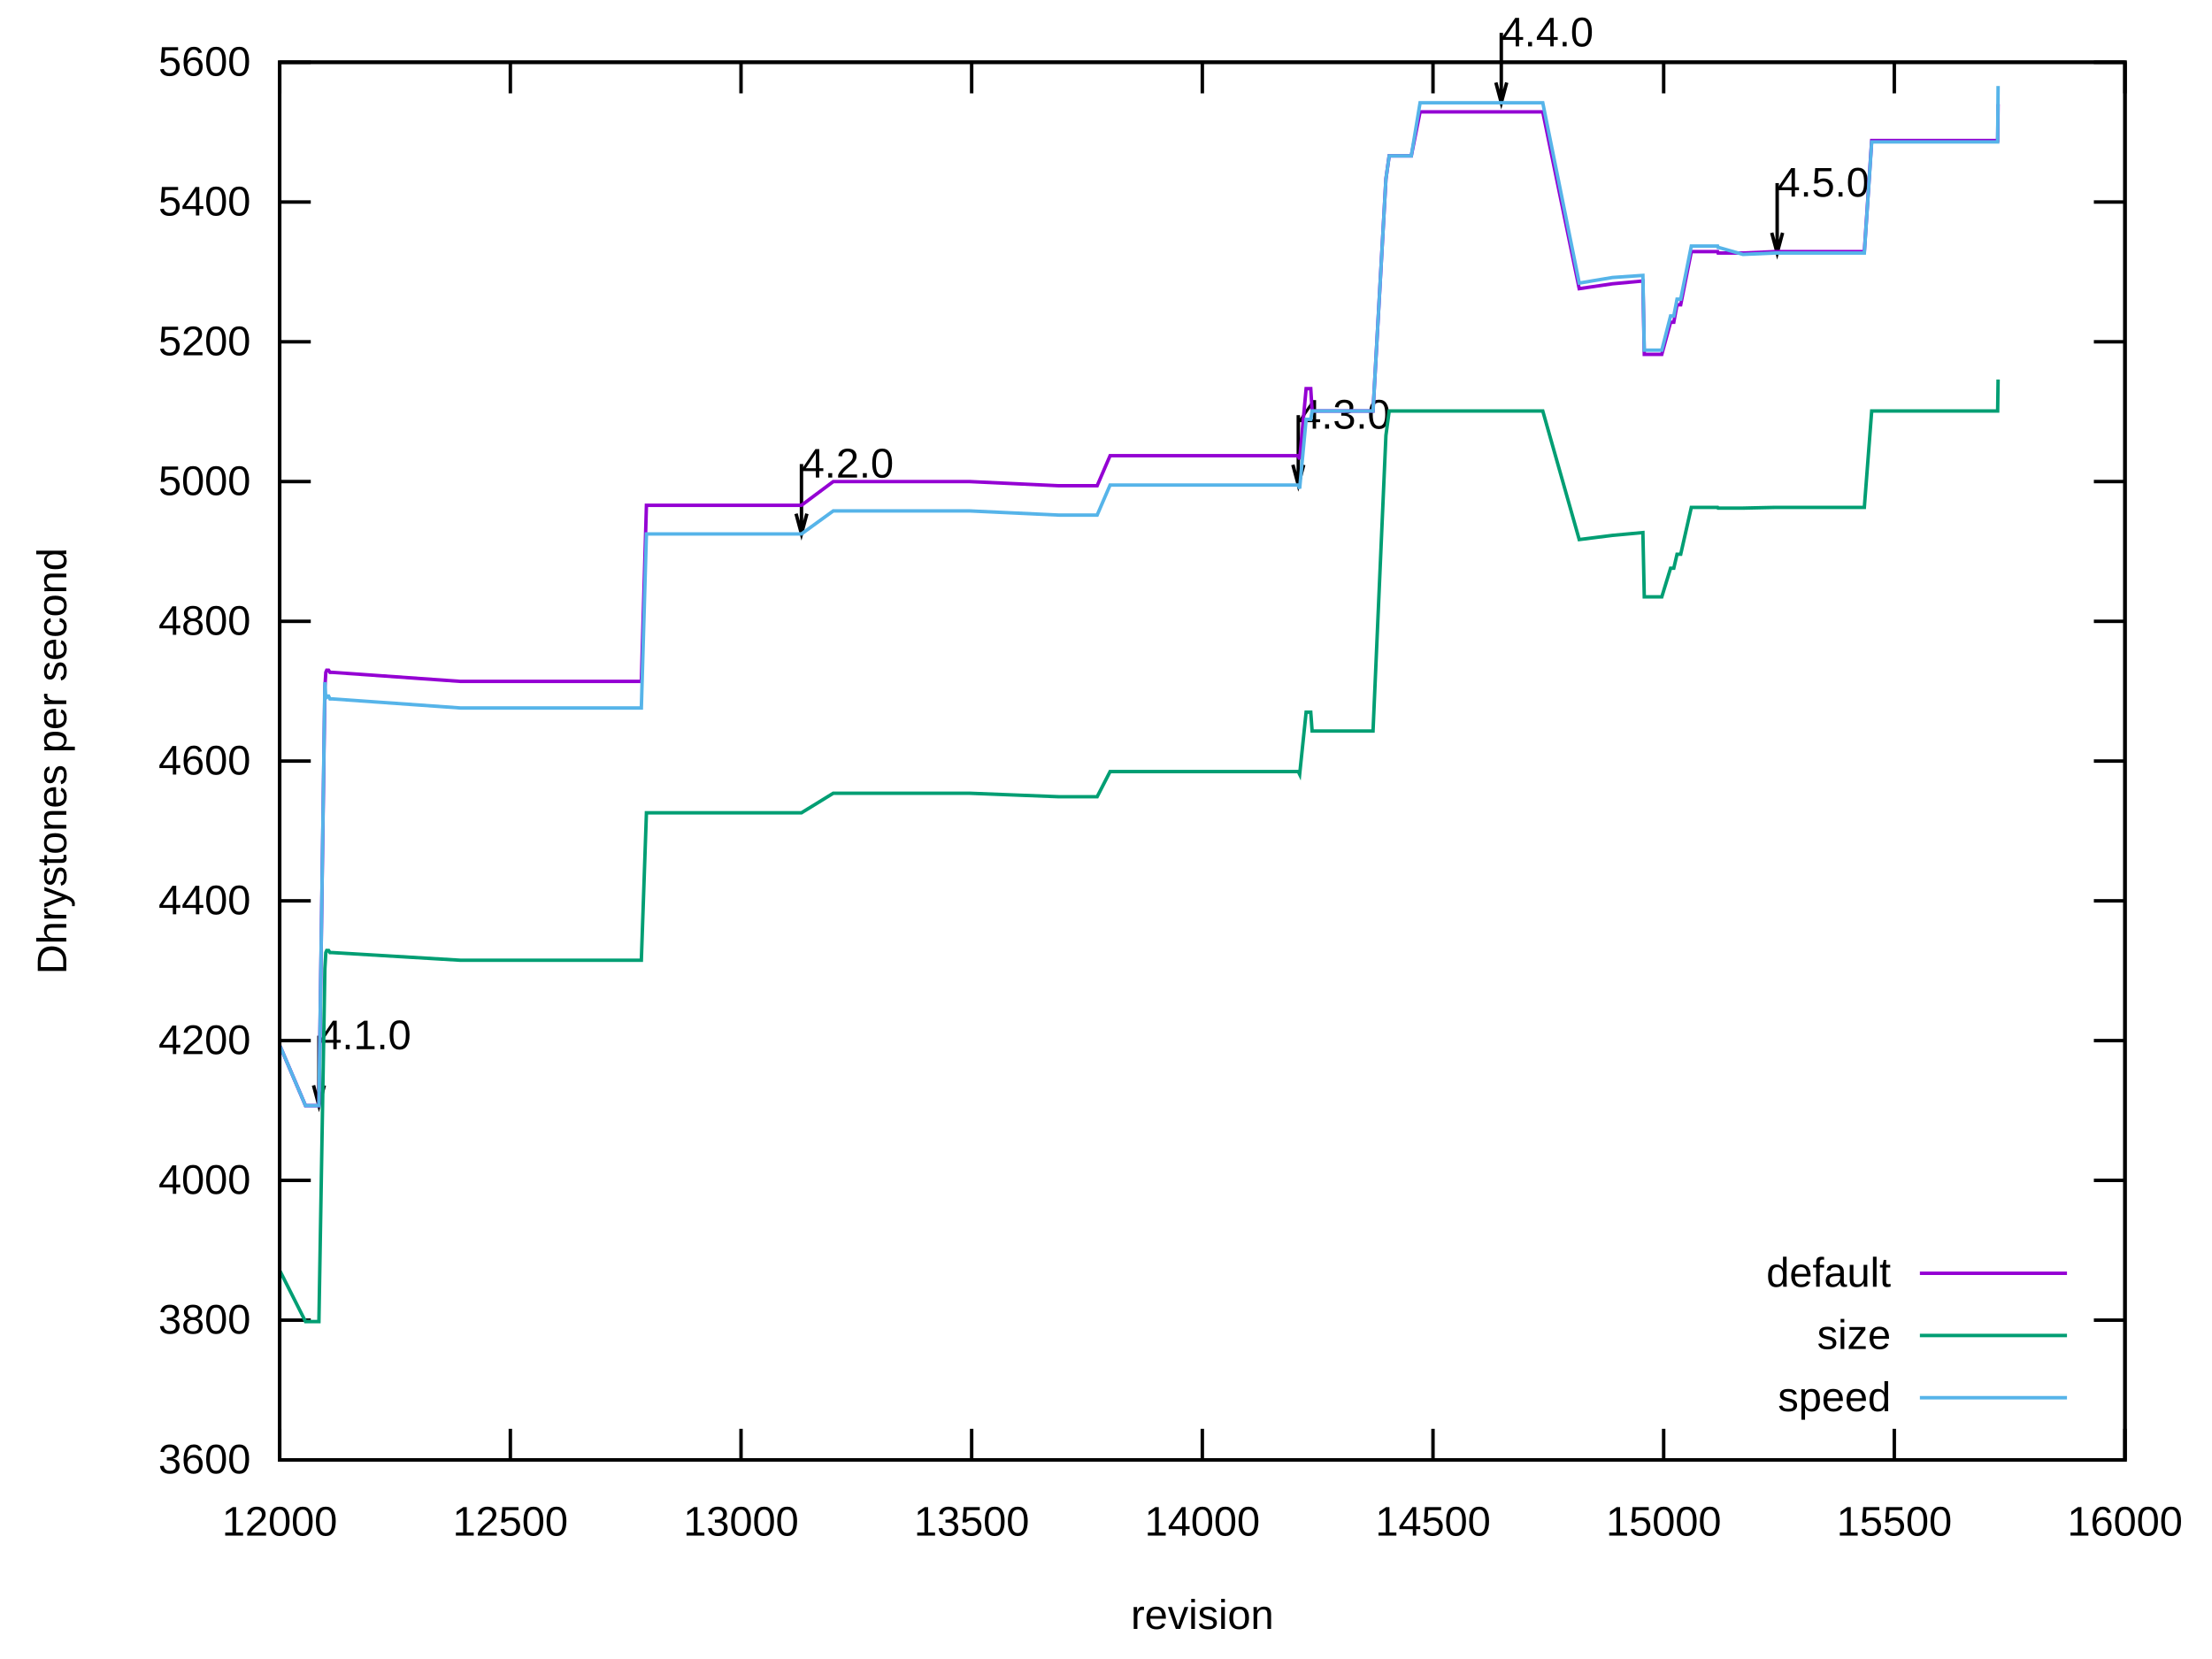
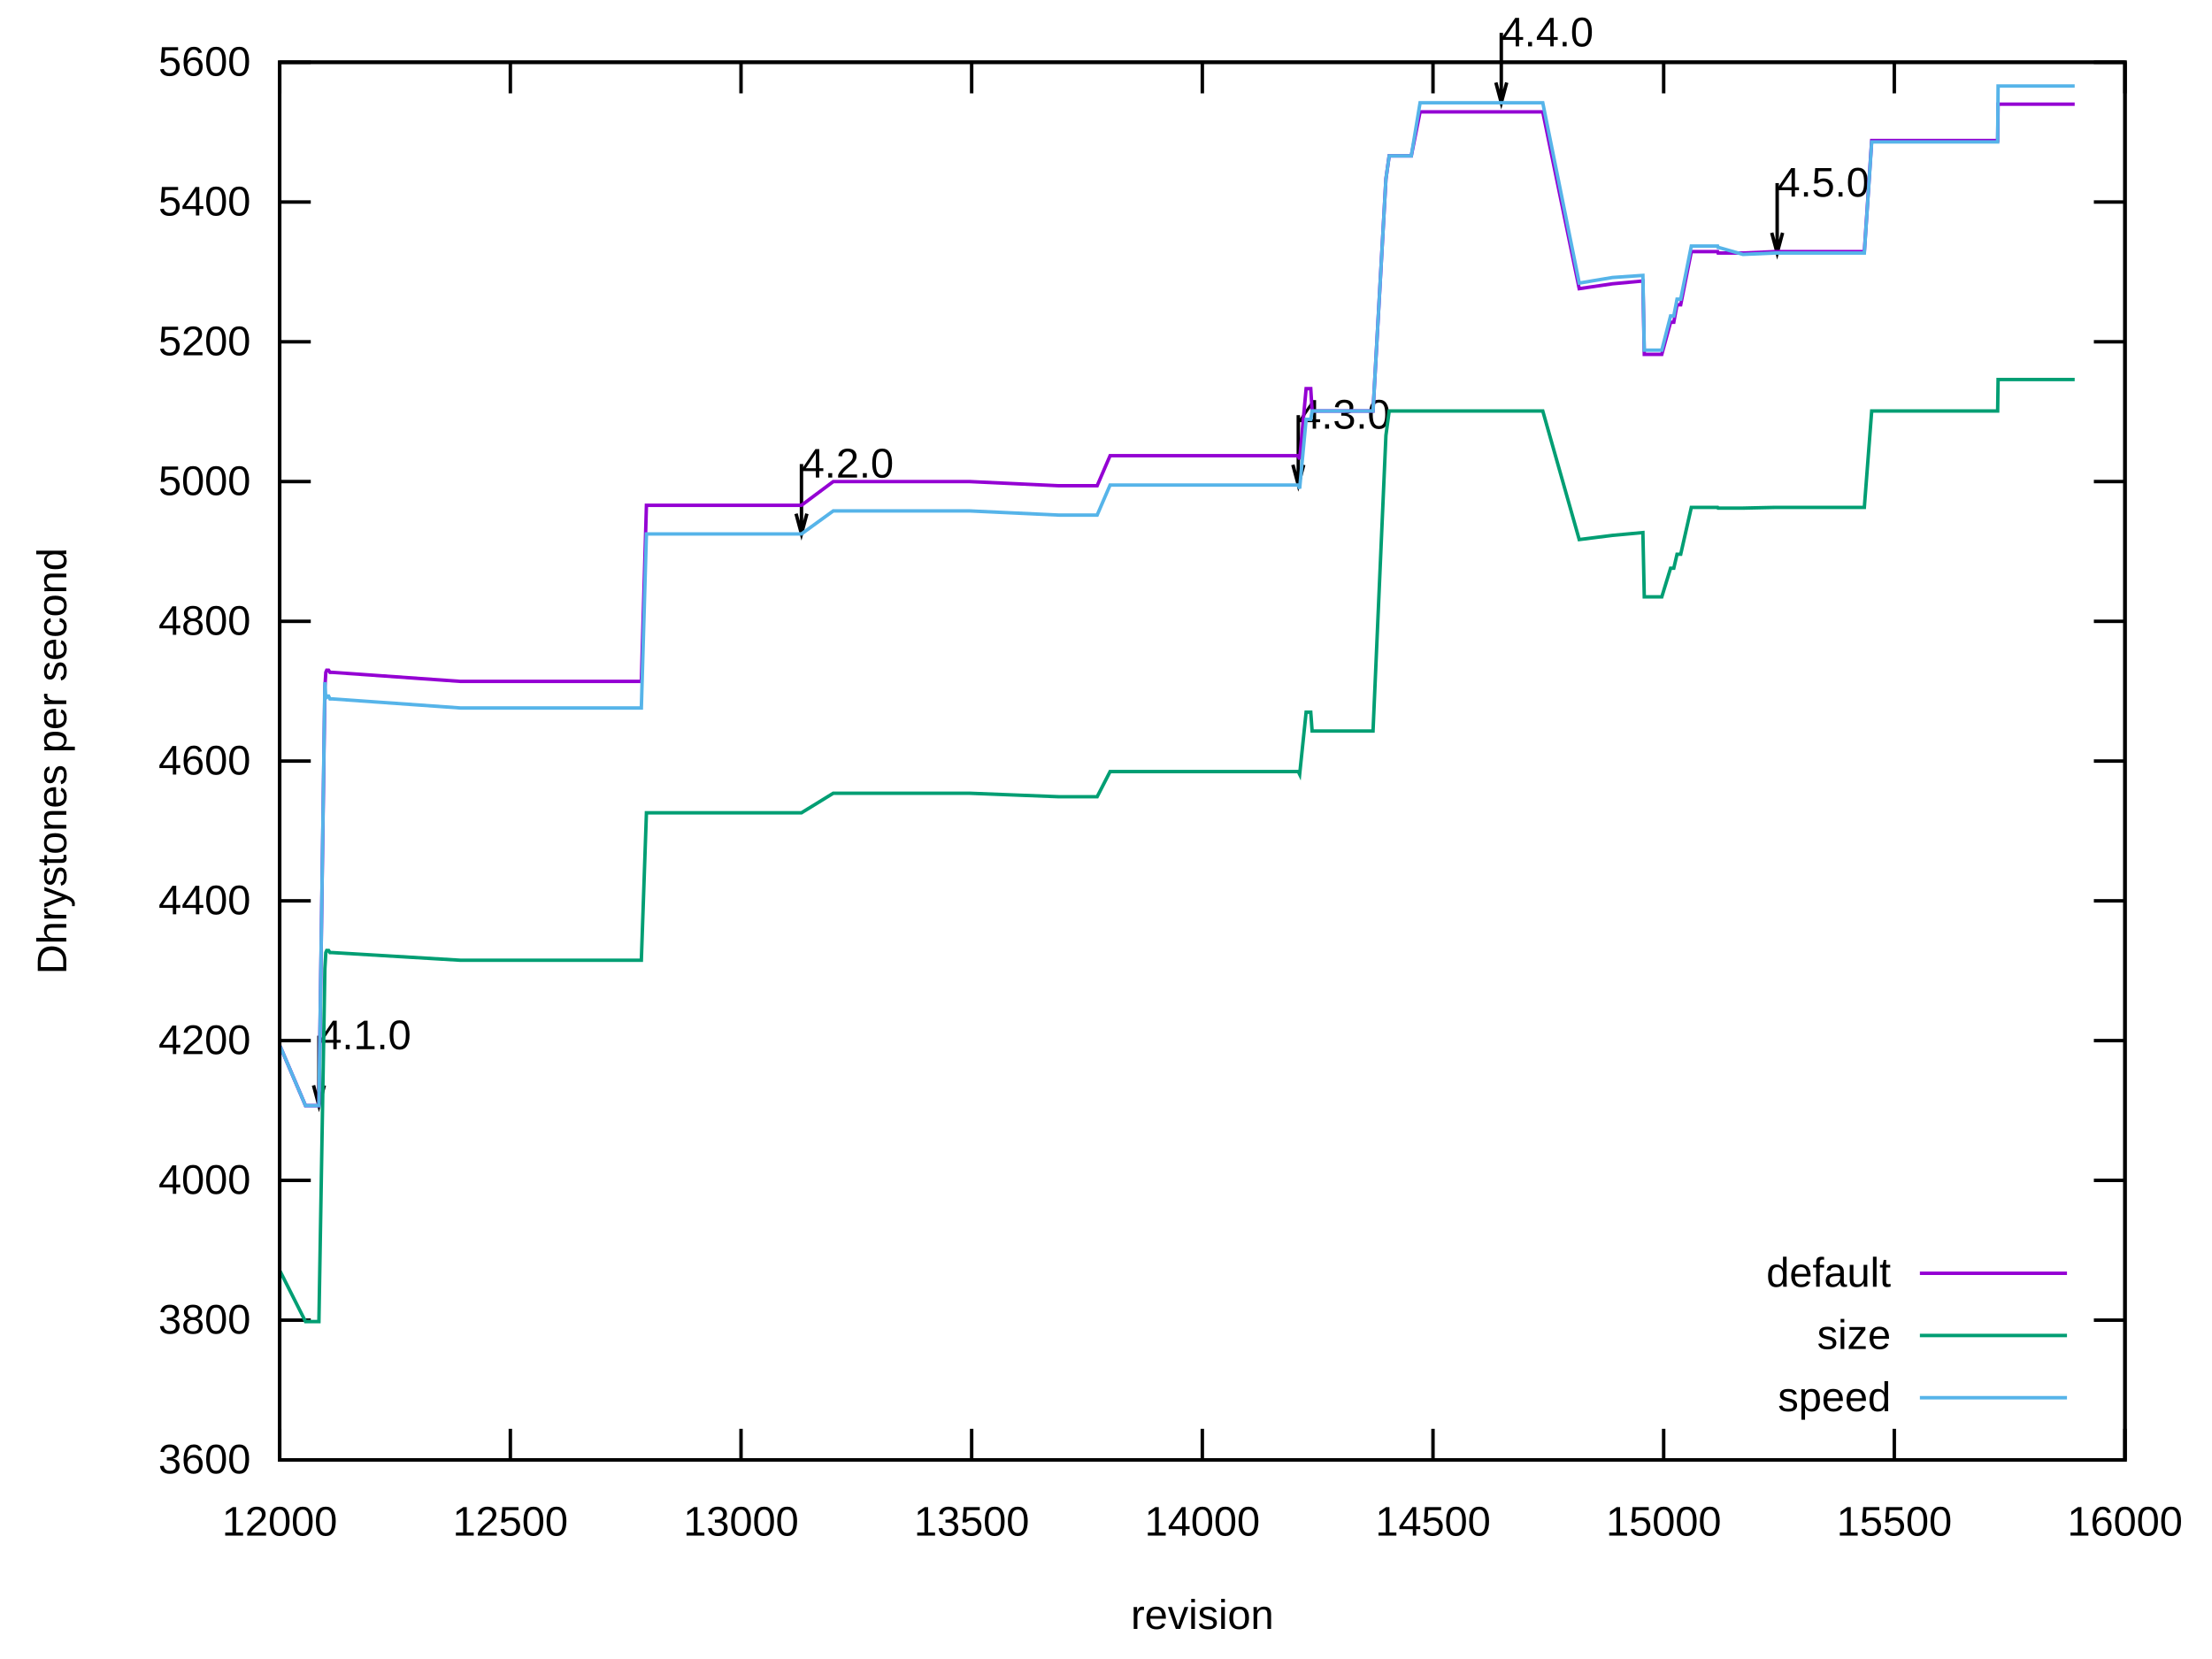
<svg xmlns="http://www.w3.org/2000/svg" xmlns:xlink="http://www.w3.org/1999/xlink" width="640" height="480" viewBox="0 0 640 480">
  <g id="gnuplot_canvas">
    <rect x="0" y="0" width="640" height="480" fill="none" />
    <defs>
      <circle id="gpDot" r="0.5" stroke-width="0.5" stroke="currentColor" />
      <path id="gpPt0" stroke-width="0.222" stroke="currentColor" d="M-1,0 h2 M0,-1 v2" />
      <path id="gpPt1" stroke-width="0.222" stroke="currentColor" d="M-1,-1 L1,1 M1,-1 L-1,1" />
      <path id="gpPt2" stroke-width="0.222" stroke="currentColor" d="M-1,0 L1,0 M0,-1 L0,1 M-1,-1 L1,1 M-1,1 L1,-1" />
      <rect id="gpPt3" stroke-width="0.222" stroke="currentColor" x="-1" y="-1" width="2" height="2" />
      <rect id="gpPt4" stroke-width="0.222" stroke="currentColor" fill="currentColor" x="-1" y="-1" width="2" height="2" />
      <circle id="gpPt5" stroke-width="0.222" stroke="currentColor" cx="0" cy="0" r="1" />
      <use xlink:href="#gpPt5" id="gpPt6" fill="currentColor" stroke="none" />
      <path id="gpPt7" stroke-width="0.222" stroke="currentColor" d="M0,-1.33 L-1.33,0.67 L1.33,0.67 z" />
      <use xlink:href="#gpPt7" id="gpPt8" fill="currentColor" stroke="none" />
      <use xlink:href="#gpPt7" id="gpPt9" stroke="currentColor" transform="rotate(180)" />
      <use xlink:href="#gpPt9" id="gpPt10" fill="currentColor" stroke="none" />
      <use xlink:href="#gpPt3" id="gpPt11" stroke="currentColor" transform="rotate(45)" />
      <use xlink:href="#gpPt11" id="gpPt12" fill="currentColor" stroke="none" />
      <path id="gpPt13" stroke-width="0.222" stroke="currentColor" d="M0,1.330 L1.265,0.411 L0.782,-1.067 L-0.782,-1.076 L-1.265,0.411 z" />
      <use xlink:href="#gpPt13" id="gpPt14" fill="currentColor" stroke="none" />
      <filter id="textbox" filterUnits="objectBoundingBox" x="0" y="0" height="1" width="1">
        <feFlood flood-color="white" flood-opacity="1" result="bgnd" />
        <feComposite in="SourceGraphic" in2="bgnd" operator="atop" />
      </filter>
      <filter id="greybox" filterUnits="objectBoundingBox" x="0" y="0" height="1" width="1">
        <feFlood flood-color="lightgrey" flood-opacity="1" result="grey" />
        <feComposite in="SourceGraphic" in2="grey" operator="atop" />
      </filter>
    </defs>
    <g fill="none" color="white" stroke="currentColor" stroke-width="1.00" stroke-linecap="butt" stroke-linejoin="miter">
</g>
    <g fill="none" color="black" stroke="currentColor" stroke-width="1.00" stroke-linecap="butt" stroke-linejoin="miter">
      <path stroke="black" d="M80.92,422.40 L89.92,422.40 M614.82,422.40 L605.82,422.40  " />
      <g transform="translate(72.53,426.30)" stroke="none" fill="black" font-family="Arial" font-size="12.00" text-anchor="end">
        <text>
          <tspan font-family="Arial"> 3600</tspan>
        </text>
      </g>
    </g>
    <g fill="none" color="black" stroke="currentColor" stroke-width="1.00" stroke-linecap="butt" stroke-linejoin="miter">
      <path stroke="black" d="M80.92,381.96 L89.92,381.96 M614.82,381.96 L605.82,381.96  " />
      <g transform="translate(72.53,385.86)" stroke="none" fill="black" font-family="Arial" font-size="12.00" text-anchor="end">
        <text>
          <tspan font-family="Arial"> 3800</tspan>
        </text>
      </g>
    </g>
    <g fill="none" color="black" stroke="currentColor" stroke-width="1.00" stroke-linecap="butt" stroke-linejoin="miter">
      <path stroke="black" d="M80.92,341.52 L89.92,341.52 M614.82,341.52 L605.82,341.52  " />
      <g transform="translate(72.53,345.42)" stroke="none" fill="black" font-family="Arial" font-size="12.00" text-anchor="end">
        <text>
          <tspan font-family="Arial"> 4000</tspan>
        </text>
      </g>
    </g>
    <g fill="none" color="black" stroke="currentColor" stroke-width="1.00" stroke-linecap="butt" stroke-linejoin="miter">
      <path stroke="black" d="M80.92,301.08 L89.92,301.08 M614.82,301.08 L605.82,301.08  " />
      <g transform="translate(72.53,304.98)" stroke="none" fill="black" font-family="Arial" font-size="12.00" text-anchor="end">
        <text>
          <tspan font-family="Arial"> 4200</tspan>
        </text>
      </g>
    </g>
    <g fill="none" color="black" stroke="currentColor" stroke-width="1.00" stroke-linecap="butt" stroke-linejoin="miter">
      <path stroke="black" d="M80.92,260.64 L89.92,260.64 M614.82,260.64 L605.82,260.64  " />
      <g transform="translate(72.53,264.54)" stroke="none" fill="black" font-family="Arial" font-size="12.00" text-anchor="end">
        <text>
          <tspan font-family="Arial"> 4400</tspan>
        </text>
      </g>
    </g>
    <g fill="none" color="black" stroke="currentColor" stroke-width="1.00" stroke-linecap="butt" stroke-linejoin="miter">
      <path stroke="black" d="M80.92,220.20 L89.92,220.20 M614.82,220.20 L605.82,220.20  " />
      <g transform="translate(72.53,224.10)" stroke="none" fill="black" font-family="Arial" font-size="12.00" text-anchor="end">
        <text>
          <tspan font-family="Arial"> 4600</tspan>
        </text>
      </g>
    </g>
    <g fill="none" color="black" stroke="currentColor" stroke-width="1.00" stroke-linecap="butt" stroke-linejoin="miter">
      <path stroke="black" d="M80.92,179.77 L89.92,179.77 M614.82,179.77 L605.82,179.77  " />
      <g transform="translate(72.53,183.67)" stroke="none" fill="black" font-family="Arial" font-size="12.00" text-anchor="end">
        <text>
          <tspan font-family="Arial"> 4800</tspan>
        </text>
      </g>
    </g>
    <g fill="none" color="black" stroke="currentColor" stroke-width="1.00" stroke-linecap="butt" stroke-linejoin="miter">
      <path stroke="black" d="M80.92,139.33 L89.92,139.33 M614.82,139.33 L605.82,139.33  " />
      <g transform="translate(72.53,143.23)" stroke="none" fill="black" font-family="Arial" font-size="12.00" text-anchor="end">
        <text>
          <tspan font-family="Arial"> 5000</tspan>
        </text>
      </g>
    </g>
    <g fill="none" color="black" stroke="currentColor" stroke-width="1.00" stroke-linecap="butt" stroke-linejoin="miter">
      <path stroke="black" d="M80.92,98.89 L89.92,98.89 M614.82,98.89 L605.82,98.89  " />
      <g transform="translate(72.53,102.79)" stroke="none" fill="black" font-family="Arial" font-size="12.00" text-anchor="end">
        <text>
          <tspan font-family="Arial"> 5200</tspan>
        </text>
      </g>
    </g>
    <g fill="none" color="black" stroke="currentColor" stroke-width="1.00" stroke-linecap="butt" stroke-linejoin="miter">
      <path stroke="black" d="M80.92,58.45 L89.92,58.45 M614.82,58.45 L605.82,58.45  " />
      <g transform="translate(72.53,62.35)" stroke="none" fill="black" font-family="Arial" font-size="12.00" text-anchor="end">
        <text>
          <tspan font-family="Arial"> 5400</tspan>
        </text>
      </g>
    </g>
    <g fill="none" color="black" stroke="currentColor" stroke-width="1.00" stroke-linecap="butt" stroke-linejoin="miter">
      <path stroke="black" d="M80.92,18.01 L89.92,18.01 M614.82,18.01 L605.82,18.01  " />
      <g transform="translate(72.53,21.91)" stroke="none" fill="black" font-family="Arial" font-size="12.00" text-anchor="end">
        <text>
          <tspan font-family="Arial"> 5600</tspan>
        </text>
      </g>
    </g>
    <g fill="none" color="black" stroke="currentColor" stroke-width="1.00" stroke-linecap="butt" stroke-linejoin="miter">
      <path stroke="black" d="M80.92,422.40 L80.92,413.40 M80.92,18.01 L80.92,27.01  " />
      <g transform="translate(80.92,444.30)" stroke="none" fill="black" font-family="Arial" font-size="12.00" text-anchor="middle">
        <text>
          <tspan font-family="Arial"> 12000</tspan>
        </text>
      </g>
    </g>
    <g fill="none" color="black" stroke="currentColor" stroke-width="1.00" stroke-linecap="butt" stroke-linejoin="miter">
      <path stroke="black" d="M147.66,422.40 L147.66,413.40 M147.66,18.01 L147.66,27.01  " />
      <g transform="translate(147.66,444.30)" stroke="none" fill="black" font-family="Arial" font-size="12.00" text-anchor="middle">
        <text>
          <tspan font-family="Arial"> 12500</tspan>
        </text>
      </g>
    </g>
    <g fill="none" color="black" stroke="currentColor" stroke-width="1.00" stroke-linecap="butt" stroke-linejoin="miter">
      <path stroke="black" d="M214.40,422.40 L214.40,413.40 M214.40,18.01 L214.40,27.01  " />
      <g transform="translate(214.40,444.30)" stroke="none" fill="black" font-family="Arial" font-size="12.00" text-anchor="middle">
        <text>
          <tspan font-family="Arial"> 13000</tspan>
        </text>
      </g>
    </g>
    <g fill="none" color="black" stroke="currentColor" stroke-width="1.00" stroke-linecap="butt" stroke-linejoin="miter">
      <path stroke="black" d="M281.13,422.40 L281.13,413.40 M281.13,18.01 L281.13,27.01  " />
      <g transform="translate(281.13,444.30)" stroke="none" fill="black" font-family="Arial" font-size="12.00" text-anchor="middle">
        <text>
          <tspan font-family="Arial"> 13500</tspan>
        </text>
      </g>
    </g>
    <g fill="none" color="black" stroke="currentColor" stroke-width="1.00" stroke-linecap="butt" stroke-linejoin="miter">
      <path stroke="black" d="M347.87,422.40 L347.87,413.40 M347.87,18.01 L347.87,27.01  " />
      <g transform="translate(347.87,444.30)" stroke="none" fill="black" font-family="Arial" font-size="12.00" text-anchor="middle">
        <text>
          <tspan font-family="Arial"> 14000</tspan>
        </text>
      </g>
    </g>
    <g fill="none" color="black" stroke="currentColor" stroke-width="1.00" stroke-linecap="butt" stroke-linejoin="miter">
      <path stroke="black" d="M414.61,422.40 L414.61,413.40 M414.61,18.01 L414.61,27.01  " />
      <g transform="translate(414.61,444.30)" stroke="none" fill="black" font-family="Arial" font-size="12.00" text-anchor="middle">
        <text>
          <tspan font-family="Arial"> 14500</tspan>
        </text>
      </g>
    </g>
    <g fill="none" color="black" stroke="currentColor" stroke-width="1.00" stroke-linecap="butt" stroke-linejoin="miter">
      <path stroke="black" d="M481.35,422.40 L481.35,413.40 M481.35,18.01 L481.35,27.01  " />
      <g transform="translate(481.35,444.30)" stroke="none" fill="black" font-family="Arial" font-size="12.00" text-anchor="middle">
        <text>
          <tspan font-family="Arial"> 15000</tspan>
        </text>
      </g>
    </g>
    <g fill="none" color="black" stroke="currentColor" stroke-width="1.00" stroke-linecap="butt" stroke-linejoin="miter">
      <path stroke="black" d="M548.08,422.40 L548.08,413.40 M548.08,18.01 L548.08,27.01  " />
      <g transform="translate(548.08,444.30)" stroke="none" fill="black" font-family="Arial" font-size="12.00" text-anchor="middle">
        <text>
          <tspan font-family="Arial"> 15500</tspan>
        </text>
      </g>
    </g>
    <g fill="none" color="black" stroke="currentColor" stroke-width="1.00" stroke-linecap="butt" stroke-linejoin="miter">
      <path stroke="black" d="M614.82,422.40 L614.82,413.40 M614.82,18.01 L614.82,27.01  " />
      <g transform="translate(614.82,444.30)" stroke="none" fill="black" font-family="Arial" font-size="12.00" text-anchor="middle">
        <text>
          <tspan font-family="Arial"> 16000</tspan>
        </text>
      </g>
    </g>
    <g fill="none" color="black" stroke="currentColor" stroke-width="1.00" stroke-linecap="butt" stroke-linejoin="miter">
</g>
    <g fill="none" color="black" stroke="currentColor" stroke-width="1.00" stroke-linecap="butt" stroke-linejoin="miter">
      <path stroke="black" d="M80.92,18.01 L80.92,422.40 L614.82,422.40 L614.82,18.01 L80.92,18.01 Z  " />
      <g transform="translate(92.27,303.57)" stroke="none" fill="black" font-family="Arial" font-size="12.00" text-anchor="start">
        <text>
          <tspan font-family="Arial">4.1.0</tspan>
        </text>
      </g>
      <g transform="translate(231.88,138.17)" stroke="none" fill="black" font-family="Arial" font-size="12.00" text-anchor="start">
        <text>
          <tspan font-family="Arial">4.2.0</tspan>
        </text>
      </g>
      <g transform="translate(375.63,124.02)" stroke="none" fill="black" font-family="Arial" font-size="12.00" text-anchor="start">
        <text>
          <tspan font-family="Arial">4.3.0</tspan>
        </text>
      </g>
      <g transform="translate(434.36,13.42)" stroke="none" fill="black" font-family="Arial" font-size="12.00" text-anchor="start">
        <text>
          <tspan font-family="Arial">4.4.0</tspan>
        </text>
      </g>
      <g transform="translate(514.18,56.89)" stroke="none" fill="black" font-family="Arial" font-size="12.00" text-anchor="start">
        <text>
          <tspan font-family="Arial">4.5.0</tspan>
        </text>
      </g>
    </g>
    <g fill="none" color="black" stroke="currentColor" stroke-width="1.00" stroke-linecap="butt" stroke-linejoin="miter">
      <path stroke="black" d="M90.71,314.03 L92.28,319.88 L93.85,314.03 M92.28,299.66 L92.28,319.88  " />
    </g>
    <g fill="none" color="black" stroke="currentColor" stroke-width="1.00" stroke-linecap="butt" stroke-linejoin="miter">
      <path stroke="black" d="M230.32,148.63 L231.89,154.48 L233.46,148.63 M231.89,134.26 L231.89,154.48  " />
    </g>
    <g fill="none" color="black" stroke="currentColor" stroke-width="1.00" stroke-linecap="butt" stroke-linejoin="miter">
      <path stroke="black" d="M374.07,134.48 L375.64,140.33 L377.21,134.48 M375.64,120.11 L375.64,140.33  " />
    </g>
    <g fill="none" color="black" stroke="currentColor" stroke-width="1.00" stroke-linecap="butt" stroke-linejoin="miter">
      <path stroke="black" d="M432.80,23.88 L434.37,29.73 L435.94,23.88 M434.37,9.51 L434.37,29.73  " />
    </g>
    <g fill="none" color="black" stroke="currentColor" stroke-width="1.00" stroke-linecap="butt" stroke-linejoin="miter">
      <path stroke="black" d="M512.62,67.35 L514.19,73.20 L515.76,67.35 M514.19,52.98 L514.19,73.20  " />
    </g>
    <g fill="none" color="black" stroke="currentColor" stroke-width="1.00" stroke-linecap="butt" stroke-linejoin="miter">
</g>
    <g id="gnuplot_plot_1">
      <g fill="none" color="black" stroke="currentColor" stroke-width="1.00" stroke-linecap="butt" stroke-linejoin="miter">
        <g transform="translate(547.09,372.30)" stroke="none" fill="black" font-family="Arial" font-size="12.00" text-anchor="end">
          <text>
            <tspan font-family="Arial">default</tspan>
          </text>
        </g>
      </g>
      <g fill="none" color="black" stroke="currentColor" stroke-width="1.00" stroke-linecap="butt" stroke-linejoin="miter">
-         <path stroke="rgb(148,   0, 211)" d="M555.48,368.40 L598.04,368.40 M81.05,302.70 L88.39,319.89 L92.27,319.89 L94.00,198.97 L94.27,194.53 L94.53,193.92   L95.07,193.92 L95.47,194.53 L96.14,194.53 L133.24,197.15 L136.31,197.15 L138.31,197.15 L140.98,197.15 L142.85,197.15   L146.06,197.15 L146.99,197.15 L148.73,197.15 L166.61,197.15 L170.75,197.15 L172.88,197.15 L173.28,197.15 L180.49,197.15   L185.56,197.15 L187.03,146.20 L191.30,146.20 L195.98,146.20 L197.71,146.20 L199.85,146.20 L201.05,146.20 L210.26,146.20   L231.88,146.20 L241.09,139.33 L254.44,139.33 L280.47,139.33 L306.36,140.54 L307.69,140.54 L309.03,140.54 L314.23,140.54   L317.44,140.54 L321.18,131.85 L321.71,131.85 L322.91,131.85 L324.51,131.85 L327.18,131.85 L332.52,131.85 L334.52,131.85   L347.87,131.85 L372.43,131.85 L375.63,131.85 L376.03,132.86 L377.90,112.44 L379.24,112.44 L379.64,118.91 L380.70,118.91   L380.97,118.91 L381.64,118.91 L387.91,118.91 L394.05,118.91 L397.26,118.91 L400.99,51.78 L401.93,45.10 L407.00,45.10   L407.67,45.10 L408.33,45.10 L410.87,32.37 L415.94,32.37 L418.34,32.37 L434.36,32.37 L434.63,32.37 L442.64,32.37   L446.37,32.37 L456.92,83.52 L466.53,82.11 L475.34,81.30 L475.74,102.53 L480.81,102.53 L483.35,93.23 L484.28,93.23   L485.22,88.17 L485.62,88.17 L486.28,88.17 L489.35,72.80 L493.76,72.80 L495.23,72.80 L496.96,72.80 L497.10,73.21   L497.23,73.21 L504.30,73.21 L513.38,72.80 L514.18,72.80 L523.66,72.80 L537.14,72.80 L539.41,72.80 L541.54,40.66   L546.21,40.66 L554.76,40.66 L558.76,40.66 L570.64,40.66 L577.98,40.66 L578.11,30.14  " />
+         <path stroke="rgb(148,   0, 211)" d="M555.48,368.40 L598.04,368.40 M81.05,302.70 L88.39,319.89 L92.27,319.89 L94.00,198.97 L94.27,194.53 L94.53,193.92   L95.07,193.92 L95.47,194.53 L96.14,194.53 L133.24,197.15 L136.31,197.15 L138.31,197.15 L140.98,197.15 L142.85,197.15   L146.06,197.15 L146.99,197.15 L148.73,197.15 L166.61,197.15 L170.75,197.15 L172.88,197.15 L173.28,197.15 L180.49,197.15   L185.56,197.15 L187.03,146.20 L191.30,146.20 L195.98,146.20 L197.71,146.20 L199.85,146.20 L201.05,146.20 L210.26,146.20   L231.88,146.20 L241.09,139.33 L254.44,139.33 L280.47,139.33 L306.36,140.54 L307.69,140.54 L309.03,140.54 L314.23,140.54   L317.44,140.54 L321.18,131.85 L321.71,131.85 L322.91,131.85 L324.51,131.85 L327.18,131.85 L332.52,131.85 L334.52,131.85   L347.87,131.85 L372.43,131.85 L375.63,131.85 L376.03,132.86 L377.90,112.44 L379.24,112.44 L379.64,118.91 L380.70,118.91   L380.97,118.91 L381.64,118.91 L387.91,118.91 L394.05,118.91 L397.26,118.91 L400.99,51.78 L401.93,45.10 L407.00,45.10   L407.67,45.10 L408.33,45.10 L410.87,32.37 L415.94,32.37 L418.34,32.37 L434.36,32.37 L434.63,32.37 L442.64,32.37   L446.37,32.37 L456.92,83.52 L466.53,82.11 L475.34,81.30 L475.74,102.53 L480.81,102.53 L483.35,93.23 L484.28,93.23   L485.22,88.17 L485.62,88.17 L486.28,88.17 L489.35,72.80 L493.76,72.80 L495.23,72.80 L496.96,72.80 L497.10,73.21   L497.23,73.21 L504.30,73.21 L513.38,72.80 L514.18,72.80 L523.66,72.80 L537.14,72.80 L539.41,72.80 L541.54,40.66   L546.21,40.66 L554.76,40.66 L558.76,40.66 L570.64,40.66 L577.98,40.66 L578.11,30.14 L583.85,30.14 L600.14,30.14   L600.27,30.14  " />
      </g>
    </g>
    <g id="gnuplot_plot_2">
      <g fill="none" color="black" stroke="currentColor" stroke-width="1.00" stroke-linecap="butt" stroke-linejoin="miter">
        <g transform="translate(547.09,390.30)" stroke="none" fill="black" font-family="Arial" font-size="12.00" text-anchor="end">
          <text>
            <tspan font-family="Arial">size</tspan>
          </text>
        </g>
      </g>
      <g fill="none" color="black" stroke="currentColor" stroke-width="1.00" stroke-linecap="butt" stroke-linejoin="miter">
-         <path stroke="rgb(  0, 158, 115)" d="M555.48,386.40 L598.04,386.40 M81.05,367.81 L88.39,382.37 L92.27,382.37 L94.00,280.26 L94.27,275.61 L94.53,275.00   L95.07,275.00 L95.47,275.61 L96.14,275.61 L133.24,277.83 L136.31,277.83 L138.31,277.83 L140.98,277.83 L142.85,277.83   L146.06,277.83 L146.99,277.83 L148.73,277.83 L166.61,277.83 L170.75,277.83 L172.88,277.83 L173.28,277.83 L180.49,277.83   L185.56,277.83 L187.03,235.17 L191.30,235.17 L195.98,235.17 L197.71,235.17 L199.85,235.17 L201.05,235.17 L210.26,235.17   L231.88,235.17 L241.09,229.51 L254.44,229.51 L280.47,229.51 L306.36,230.52 L307.69,230.52 L309.03,230.52 L314.23,230.52   L317.44,230.52 L321.18,223.24 L321.71,223.24 L322.91,223.24 L324.51,223.24 L327.18,223.24 L332.52,223.24 L334.52,223.24   L347.87,223.24 L372.43,223.24 L375.63,223.24 L376.03,224.05 L377.90,206.05 L379.24,206.05 L379.64,211.51 L380.70,211.51   L380.97,211.51 L381.64,211.51 L387.91,211.51 L394.05,211.51 L397.26,211.51 L400.99,125.98 L401.93,118.91 L407.00,118.91   L407.67,118.91 L408.33,118.91 L410.87,118.91 L415.94,118.91 L418.34,118.91 L434.36,118.91 L434.63,118.91 L442.64,118.91   L446.37,118.91 L456.92,156.11 L466.53,154.90 L475.34,154.09 L475.74,172.69 L480.81,172.69 L483.35,164.40 L484.28,164.40   L485.22,160.36 L485.62,160.36 L486.28,160.36 L489.35,146.81 L493.76,146.81 L495.23,146.81 L496.96,146.81 L497.10,147.01   L497.23,147.01 L504.30,147.01 L513.38,146.81 L514.18,146.81 L523.66,146.81 L537.14,146.81 L539.41,146.81 L541.54,118.91   L546.21,118.91 L554.76,118.91 L558.76,118.91 L570.64,118.91 L577.98,118.91 L578.11,109.81  " />
+         <path stroke="rgb(  0, 158, 115)" d="M555.48,386.40 L598.04,386.40 M81.05,367.81 L88.39,382.37 L92.27,382.37 L94.00,280.26 L94.27,275.61 L94.53,275.00   L95.07,275.00 L95.47,275.61 L96.14,275.61 L133.24,277.83 L136.31,277.83 L138.31,277.83 L140.98,277.83 L142.85,277.83   L146.06,277.83 L146.99,277.83 L148.73,277.83 L166.61,277.83 L170.75,277.83 L172.88,277.83 L173.28,277.83 L180.49,277.83   L185.56,277.83 L187.03,235.17 L191.30,235.17 L195.98,235.17 L197.71,235.17 L199.85,235.17 L201.05,235.17 L210.26,235.17   L231.88,235.17 L241.09,229.51 L254.44,229.51 L280.47,229.51 L306.36,230.52 L307.69,230.52 L309.03,230.52 L314.23,230.52   L317.44,230.52 L321.18,223.24 L321.71,223.24 L322.91,223.24 L324.51,223.24 L327.18,223.24 L332.52,223.24 L334.52,223.24   L347.87,223.24 L372.43,223.24 L375.63,223.24 L376.03,224.05 L377.90,206.05 L379.24,206.05 L379.64,211.51 L380.70,211.51   L380.97,211.51 L381.64,211.51 L387.91,211.51 L394.05,211.51 L397.26,211.51 L400.99,125.98 L401.93,118.91 L407.00,118.91   L407.67,118.91 L408.33,118.91 L410.87,118.91 L415.94,118.91 L418.34,118.91 L434.36,118.91 L434.63,118.91 L442.64,118.91   L446.37,118.91 L456.92,156.11 L466.53,154.90 L475.34,154.09 L475.74,172.69 L480.81,172.69 L483.35,164.40 L484.28,164.40   L485.22,160.36 L485.62,160.36 L486.28,160.36 L489.35,146.81 L493.76,146.81 L495.23,146.81 L496.96,146.81 L497.10,147.01   L497.23,147.01 L504.30,147.01 L513.38,146.81 L514.18,146.81 L523.66,146.81 L537.14,146.81 L539.41,146.81 L541.54,118.91   L546.21,118.91 L554.76,118.91 L558.76,118.91 L570.64,118.91 L577.98,118.91 L578.11,109.81 L583.85,109.81 L600.14,109.81   L600.27,109.81  " />
      </g>
    </g>
    <g id="gnuplot_plot_3">
      <g fill="none" color="black" stroke="currentColor" stroke-width="1.00" stroke-linecap="butt" stroke-linejoin="miter">
        <g transform="translate(547.09,408.30)" stroke="none" fill="black" font-family="Arial" font-size="12.00" text-anchor="end">
          <text>
            <tspan font-family="Arial">speed</tspan>
          </text>
        </g>
      </g>
      <g fill="none" color="black" stroke="currentColor" stroke-width="1.00" stroke-linecap="butt" stroke-linejoin="miter">
-         <path stroke="rgb( 86, 180, 233)" d="M555.48,404.40 L598.04,404.40 M81.05,302.70 L88.39,319.89 L92.27,319.89 L94.00,197.36 L94.27,202.21 L94.53,201.40   L95.07,201.40 L95.47,202.21 L96.14,202.21 L133.24,204.84 L136.31,204.84 L138.31,204.84 L140.98,204.84 L142.85,204.84   L146.06,204.84 L146.99,204.84 L148.73,204.84 L166.61,204.84 L170.75,204.84 L172.88,204.84 L173.28,204.84 L180.49,204.84   L185.56,204.84 L187.03,154.49 L191.30,154.49 L195.98,154.49 L197.71,154.49 L199.85,154.49 L201.05,154.49 L210.26,154.49   L231.88,154.49 L241.09,147.82 L254.44,147.82 L280.47,147.82 L306.36,149.03 L307.69,149.03 L309.03,149.03 L314.23,149.03   L317.44,149.03 L321.18,140.34 L321.71,140.34 L322.91,140.34 L324.51,140.34 L327.18,140.34 L332.52,140.34 L334.52,140.34   L347.87,140.34 L372.43,140.34 L375.63,140.34 L376.03,141.35 L377.90,121.33 L379.24,121.33 L379.64,118.91 L380.70,118.91   L380.97,118.91 L381.64,118.91 L387.91,118.91 L394.05,118.91 L397.26,118.91 L400.99,51.78 L401.93,45.10 L407.00,45.10   L407.67,45.10 L408.33,45.10 L410.87,29.74 L415.94,29.74 L418.34,29.74 L434.36,29.74 L434.63,29.74 L442.64,29.74   L446.37,29.74 L456.92,81.90 L466.53,80.29 L475.34,79.68 L475.74,101.31 L480.81,101.31 L483.35,91.41 L484.28,91.41   L485.22,86.55 L485.62,86.55 L486.28,86.55 L489.35,71.19 L493.76,71.19 L495.23,71.19 L496.96,71.19 L497.10,71.59   L497.23,71.59 L504.30,73.61 L513.38,73.21 L514.18,73.21 L523.66,73.21 L537.14,73.21 L539.41,73.21 L541.54,41.06   L546.21,41.06 L554.76,41.06 L558.76,41.06 L570.64,41.06 L577.98,41.06 L578.11,24.88  " />
+         <path stroke="rgb( 86, 180, 233)" d="M555.48,404.40 L598.04,404.40 M81.05,302.70 L88.39,319.89 L92.27,319.89 L94.00,197.36 L94.27,202.21 L94.53,201.40   L95.07,201.40 L95.47,202.21 L96.14,202.21 L133.24,204.84 L136.31,204.84 L138.31,204.84 L140.98,204.84 L142.85,204.84   L146.06,204.84 L146.99,204.84 L148.73,204.84 L166.61,204.84 L170.75,204.84 L172.88,204.84 L173.28,204.84 L180.49,204.84   L185.56,204.84 L187.03,154.49 L191.30,154.49 L195.98,154.49 L197.71,154.49 L199.85,154.49 L201.05,154.49 L210.26,154.49   L231.88,154.49 L241.09,147.82 L254.44,147.82 L280.47,147.82 L306.36,149.03 L307.69,149.03 L309.03,149.03 L314.23,149.03   L317.44,149.03 L321.18,140.34 L321.71,140.34 L322.91,140.34 L324.51,140.34 L327.18,140.34 L332.52,140.34 L334.52,140.34   L347.87,140.34 L372.43,140.34 L375.63,140.34 L376.03,141.35 L377.90,121.33 L379.24,121.33 L379.64,118.91 L380.70,118.91   L380.97,118.91 L381.64,118.91 L387.91,118.91 L394.05,118.91 L397.26,118.91 L400.99,51.78 L401.93,45.10 L407.00,45.10   L407.67,45.10 L408.33,45.10 L410.87,29.74 L415.94,29.74 L418.34,29.74 L434.36,29.74 L434.63,29.74 L442.64,29.74   L446.37,29.74 L456.92,81.90 L466.53,80.29 L475.34,79.68 L475.74,101.31 L480.81,101.31 L483.35,91.41 L484.28,91.41   L485.22,86.55 L485.62,86.55 L486.28,86.55 L489.35,71.19 L493.76,71.19 L495.23,71.19 L496.96,71.19 L497.10,71.59   L497.23,71.59 L504.30,73.61 L513.38,73.21 L514.18,73.21 L523.66,73.21 L537.14,73.21 L539.41,73.21 L541.54,41.06   L546.21,41.06 L554.76,41.06 L558.76,41.06 L570.64,41.06 L577.98,41.06 L578.11,24.88 L583.85,24.88 L600.14,24.88   L600.27,24.88  " />
      </g>
    </g>
    <g fill="none" color="white" stroke="rgb( 86, 180, 233)" stroke-width="2.00" stroke-linecap="butt" stroke-linejoin="miter">
</g>
    <g fill="none" color="black" stroke="currentColor" stroke-width="2.00" stroke-linecap="butt" stroke-linejoin="miter">
</g>
    <g fill="none" color="black" stroke="black" stroke-width="1.00" stroke-linecap="butt" stroke-linejoin="miter">
</g>
    <g fill="none" color="black" stroke="currentColor" stroke-width="1.00" stroke-linecap="butt" stroke-linejoin="miter">
      <path stroke="black" d="M80.92,18.01 L80.92,422.40 L614.82,422.40 L614.82,18.01 L80.92,18.01 Z  " />
      <g transform="translate(19.18,220.21) rotate(270.00)" stroke="none" fill="black" font-family="Arial" font-size="12.00" text-anchor="middle">
        <text>
          <tspan font-family="Arial">Dhrystones per second</tspan>
        </text>
      </g>
    </g>
    <g fill="none" color="black" stroke="currentColor" stroke-width="1.00" stroke-linecap="butt" stroke-linejoin="miter">
      <g transform="translate(347.87,471.30)" stroke="none" fill="black" font-family="Arial" font-size="12.00" text-anchor="middle">
        <text>
          <tspan font-family="Arial">revision</tspan>
        </text>
      </g>
    </g>
    <g fill="none" color="black" stroke="currentColor" stroke-width="1.00" stroke-linecap="butt" stroke-linejoin="miter">
</g>
    <g fill="none" color="black" stroke="currentColor" stroke-width="1.00" stroke-linecap="butt" stroke-linejoin="miter">
</g>
  </g>
</svg>
